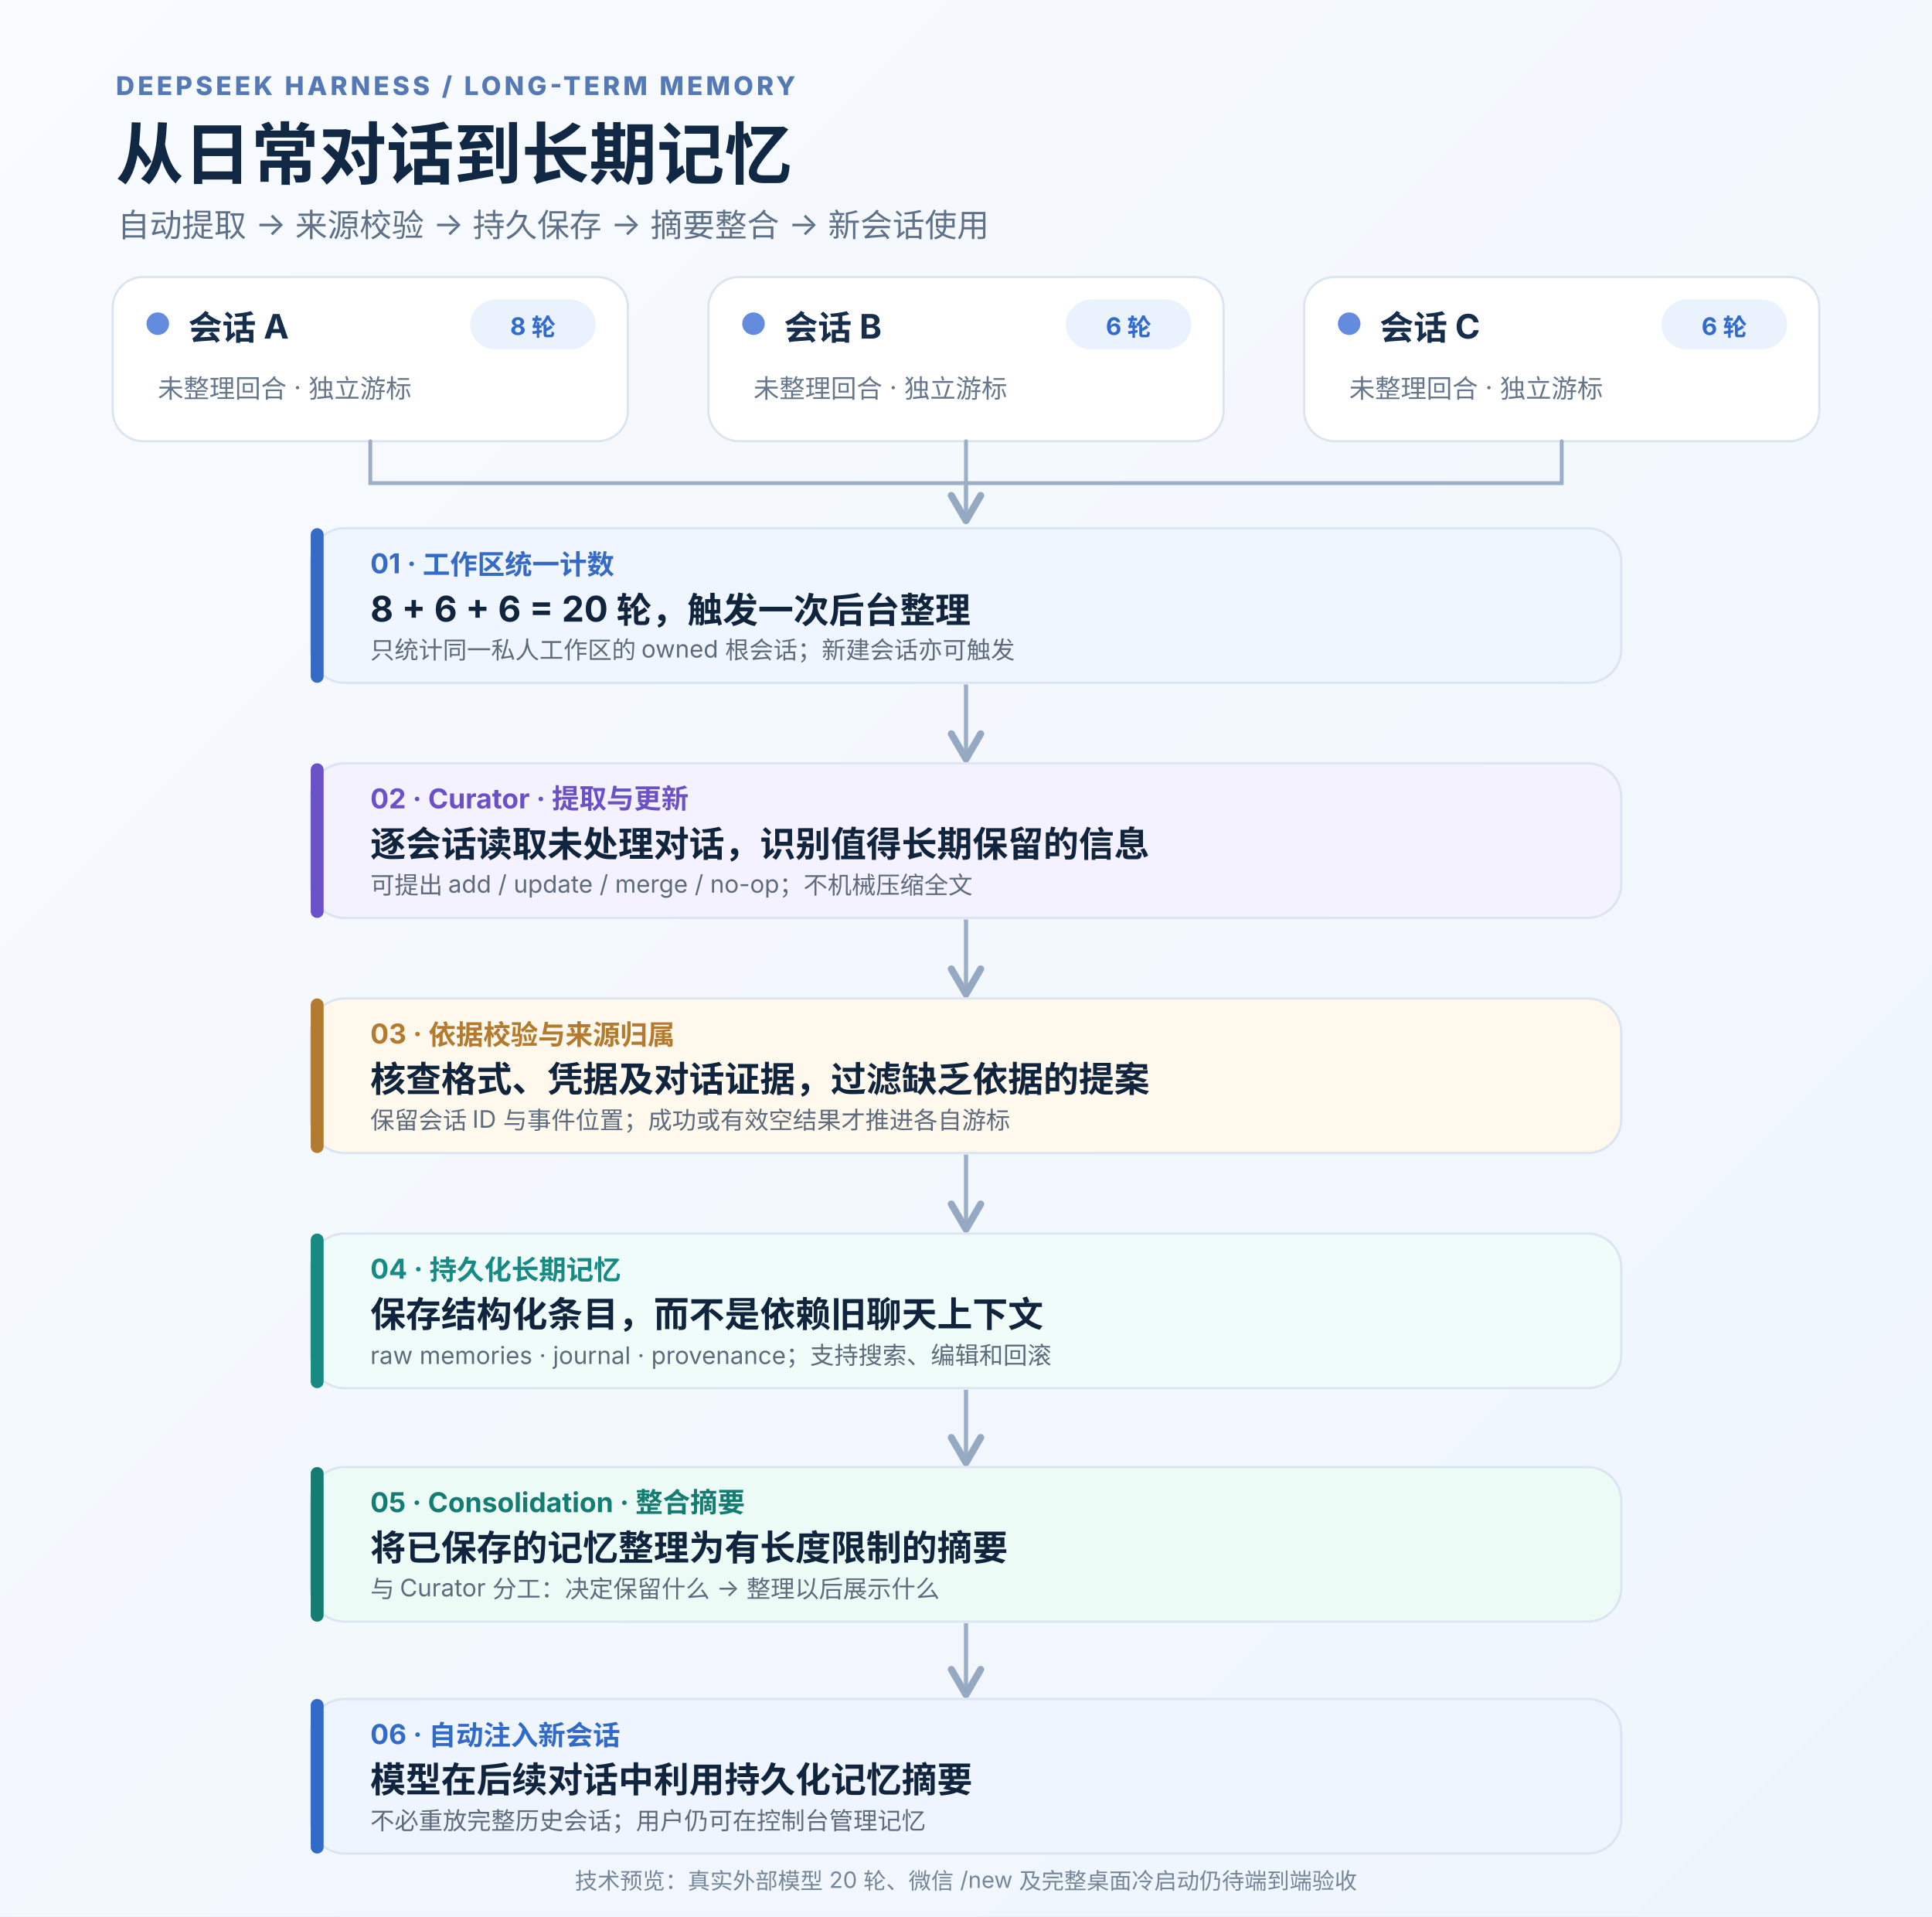
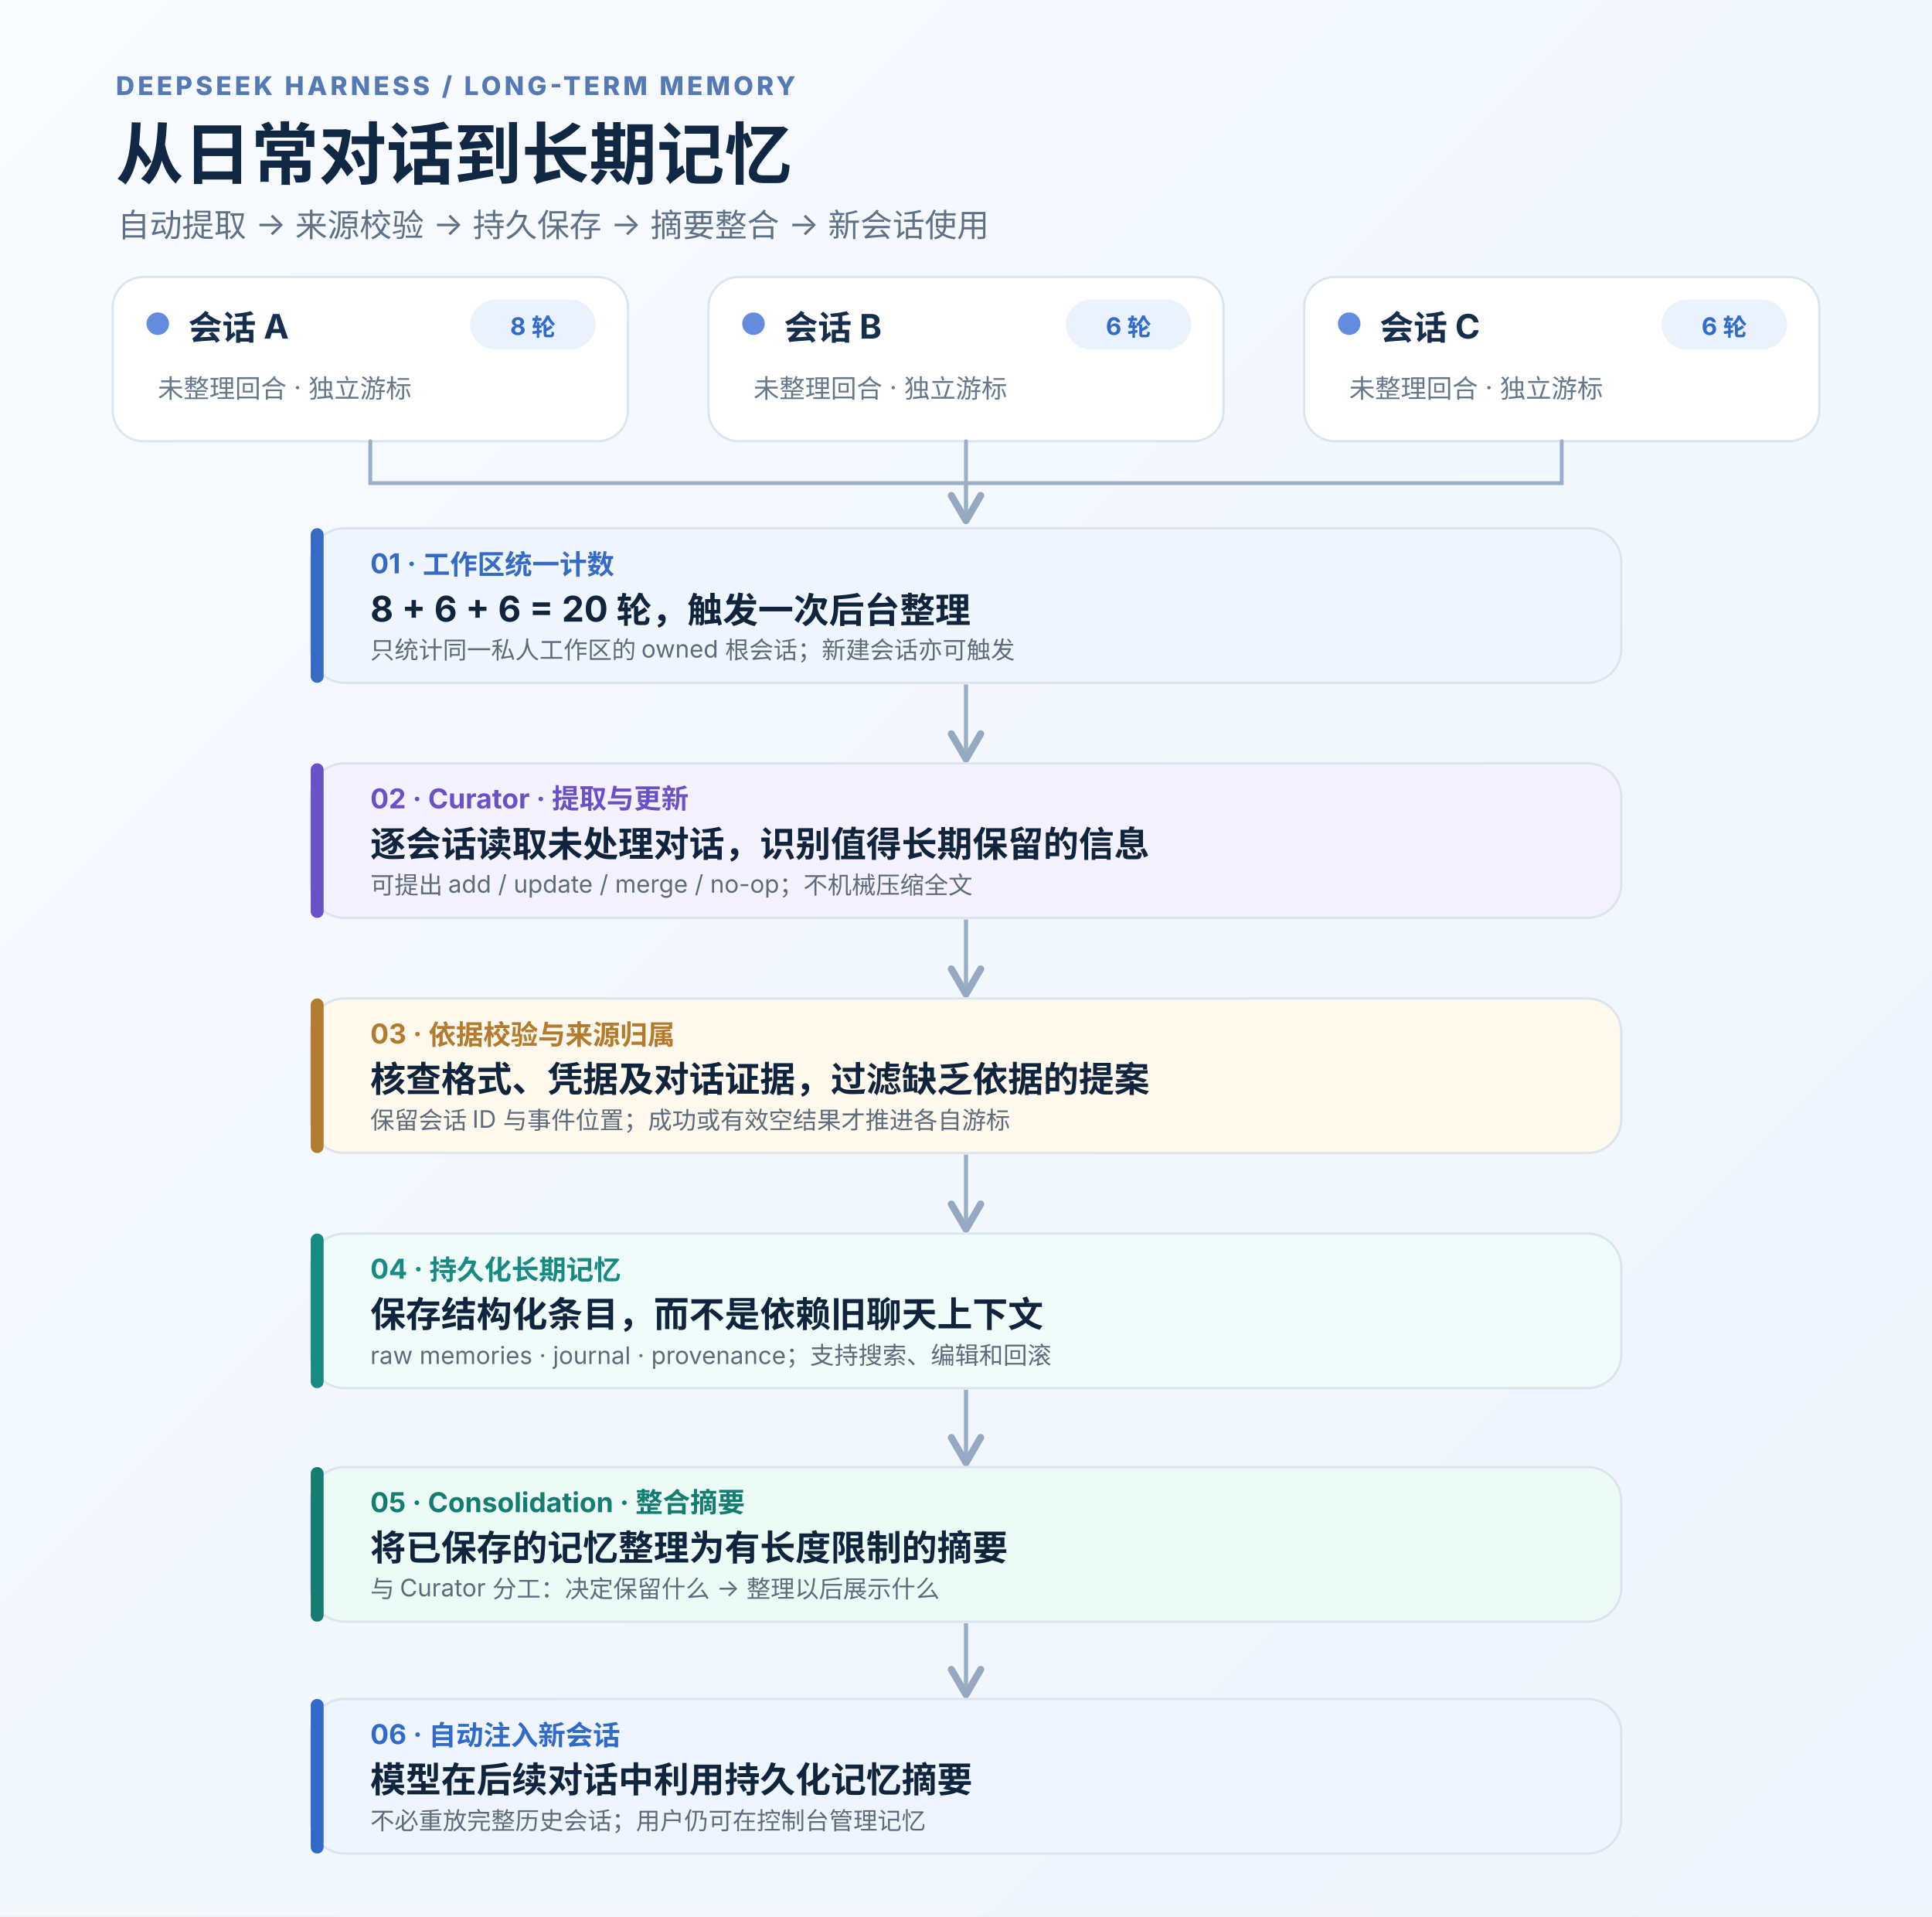
<svg xmlns="http://www.w3.org/2000/svg" width="1200" height="1190" viewBox="0 0 1200 1190" role="img" aria-labelledby="diagram-title diagram-desc">
  <defs>
    <linearGradient id="bg" x1="0" x2="1" y1="0" y2="1">
      <stop offset="0%" stop-color="#F8FBFF" />
      <stop offset="100%" stop-color="#EEF5FC" />
    </linearGradient>
    <marker id="arrow" markerWidth="9" markerHeight="9" refX="6.5" refY="4.5" orient="auto">
      <path d="M1 1 L7 4.5 L1 8" fill="none" stroke="#96A9C2" stroke-width="1.7" stroke-linecap="round" stroke-linejoin="round" />
    </marker>
  </defs>
  <rect width="1200" height="1190" fill="url(#bg)" />
  <g font-family="Inter, 'Noto Sans CJK SC', 'Microsoft YaHei', 'PingFang SC', sans-serif">
    <text x="72" y="59" font-size="16" font-weight="800" fill="#5479B5" letter-spacing="2">DEEPSEEK HARNESS  /  LONG-TERM MEMORY</text>
    <text x="72" y="111" font-size="42" font-weight="750" fill="#112844">从日常对话到长期记忆</text>
    <text x="73" y="147" font-size="20" font-weight="400" fill="#5F7188">自动提取 → 来源校验 → 持久保存 → 摘要整合 → 新会话使用</text>
    <rect x="70" y="172" width="320" height="102" rx="19" fill="#FFF" stroke="#DBE5F1" stroke-width="1.4" />
    <circle cx="98" cy="201" r="7" fill="#638BDE" />
    <text x="117" y="211" font-size="21" font-weight="700" fill="#162D4C">会话 A</text>
    <rect x="292" y="186" width="78" height="31" rx="16" fill="#EAF2FE" stroke="none" stroke-width="1.4" />
    <text x="331" y="208" font-size="15" font-weight="700" fill="#326BCE" text-anchor="middle">8 轮</text>
    <text x="98" y="247" font-size="16" font-weight="400" fill="#66778C">未整理回合 · 独立游标</text>
    <rect x="440" y="172" width="320" height="102" rx="19" fill="#FFF" stroke="#DBE5F1" stroke-width="1.4" />
    <circle cx="468" cy="201" r="7" fill="#638BDE" />
    <text x="487" y="211" font-size="21" font-weight="700" fill="#162D4C">会话 B</text>
    <rect x="662" y="186" width="78" height="31" rx="16" fill="#EAF2FE" stroke="none" stroke-width="1.4" />
    <text x="701" y="208" font-size="15" font-weight="700" fill="#326BCE" text-anchor="middle">6 轮</text>
    <text x="468" y="247" font-size="16" font-weight="400" fill="#66778C">未整理回合 · 独立游标</text>
    <rect x="810" y="172" width="320" height="102" rx="19" fill="#FFF" stroke="#DBE5F1" stroke-width="1.4" />
    <circle cx="838" cy="201" r="7" fill="#638BDE" />
    <text x="857" y="211" font-size="21" font-weight="700" fill="#162D4C">会话 C</text>
    <rect x="1032" y="186" width="78" height="31" rx="16" fill="#EAF2FE" stroke="none" stroke-width="1.4" />
    <text x="1071" y="208" font-size="15" font-weight="700" fill="#326BCE" text-anchor="middle">6 轮</text>
    <text x="838" y="247" font-size="16" font-weight="400" fill="#66778C">未整理回合 · 独立游标</text>
    <g stroke="#9BAFC9" stroke-width="2.4" fill="none" stroke-linecap="round">
      <path d="M230 274 V300 H600" />
      <path d="M600 274 V300" />
      <path d="M970 274 V300 H600" />
    </g>
    <path d="M600 300 V 322" stroke="#9AAEC8" stroke-width="2.6" fill="none" marker-end="url(#arrow)" />
    <rect x="193" y="328" width="814" height="96" rx="21" fill="#F0F6FF" stroke="#DBE4F1" stroke-width="1.4" />
    <rect x="193" y="328" width="8" height="96" rx="4" fill="#356BC4" />
    <text x="230" y="356" font-size="17" font-weight="750" fill="#356BC4">01  ·  工作区统一计数</text>
    <text x="230" y="386" font-size="22" font-weight="650" fill="#10253D">8 + 6 + 6 = 20 轮，触发一次后台整理</text>
    <text x="230" y="409" font-size="15" font-weight="400" fill="#5D6B7D">只统计同一私人工作区的 owned 根会话；新建会话亦可触发</text>
    <path d="M600 425 V 470" stroke="#9AAEC8" stroke-width="2.6" fill="none" marker-end="url(#arrow)" />
    <rect x="193" y="474" width="814" height="96" rx="21" fill="#F5F2FF" stroke="#DBE4F1" stroke-width="1.4" />
    <rect x="193" y="474" width="8" height="96" rx="4" fill="#6B51C7" />
    <text x="230" y="502" font-size="17" font-weight="750" fill="#6B51C7">02  ·  Curator · 提取与更新</text>
    <text x="230" y="532" font-size="22" font-weight="650" fill="#10253D">逐会话读取未处理对话，识别值得长期保留的信息</text>
    <text x="230" y="555" font-size="15" font-weight="400" fill="#5D6B7D">可提出 add / update / merge / no-op；不机械压缩全文</text>
    <path d="M600 571 V 616" stroke="#9AAEC8" stroke-width="2.6" fill="none" marker-end="url(#arrow)" />
    <rect x="193" y="620" width="814" height="96" rx="21" fill="#FFF8EC" stroke="#DBE4F1" stroke-width="1.4" />
    <rect x="193" y="620" width="8" height="96" rx="4" fill="#B37B2F" />
    <text x="230" y="648" font-size="17" font-weight="750" fill="#B37B2F">03  ·  依据校验与来源归属</text>
    <text x="230" y="678" font-size="22" font-weight="650" fill="#10253D">核查格式、凭据及对话证据，过滤缺乏依据的提案</text>
    <text x="230" y="701" font-size="15" font-weight="400" fill="#5D6B7D">保留会话 ID 与事件位置；成功或有效空结果才推进各自游标</text>
    <path d="M600 717 V 762" stroke="#9AAEC8" stroke-width="2.6" fill="none" marker-end="url(#arrow)" />
    <rect x="193" y="766" width="814" height="96" rx="21" fill="#F0FCF9" stroke="#DBE4F1" stroke-width="1.4" />
    <rect x="193" y="766" width="8" height="96" rx="4" fill="#168A83" />
    <text x="230" y="794" font-size="17" font-weight="750" fill="#168A83">04  ·  持久化长期记忆</text>
    <text x="230" y="824" font-size="22" font-weight="650" fill="#10253D">保存结构化条目，而不是依赖旧聊天上下文</text>
    <text x="230" y="847" font-size="15" font-weight="400" fill="#5D6B7D">raw memories · journal · provenance；支持搜索、编辑和回滚</text>
    <path d="M600 863 V 907" stroke="#9AAEC8" stroke-width="2.6" fill="none" marker-end="url(#arrow)" />
    <rect x="193" y="911" width="814" height="96" rx="21" fill="#EDFBF6" stroke="#DBE4F1" stroke-width="1.4" />
    <rect x="193" y="911" width="8" height="96" rx="4" fill="#147C70" />
    <text x="230" y="939" font-size="17" font-weight="750" fill="#147C70">05  ·  Consolidation · 整合摘要</text>
    <text x="230" y="969" font-size="22" font-weight="650" fill="#10253D">将已保存的记忆整理为有长度限制的摘要</text>
    <text x="230" y="992" font-size="15" font-weight="400" fill="#5D6B7D">与 Curator 分工：决定保留什么 → 整理以后展示什么</text>
    <path d="M600 1008 V 1051" stroke="#9AAEC8" stroke-width="2.6" fill="none" marker-end="url(#arrow)" />
    <rect x="193" y="1055" width="814" height="96" rx="21" fill="#EEF5FF" stroke="#DBE4F1" stroke-width="1.4" />
    <rect x="193" y="1055" width="8" height="96" rx="4" fill="#326AC9" />
    <text x="230" y="1083" font-size="17" font-weight="750" fill="#326AC9">06  ·  自动注入新会话</text>
    <text x="230" y="1113" font-size="22" font-weight="650" fill="#10253D">模型在后续对话中利用持久化记忆摘要</text>
    <text x="230" y="1136" font-size="15" font-weight="400" fill="#5D6B7D">不必重放完整历史会话；用户仍可在控制台管理记忆</text>
-     <text x="600" y="1173" font-size="14" font-weight="400" fill="#75859A" text-anchor="middle">技术预览：真实外部模型 20 轮、微信 /new 及完整桌面冷启动仍待端到端验收</text>
  </g>
</svg>
